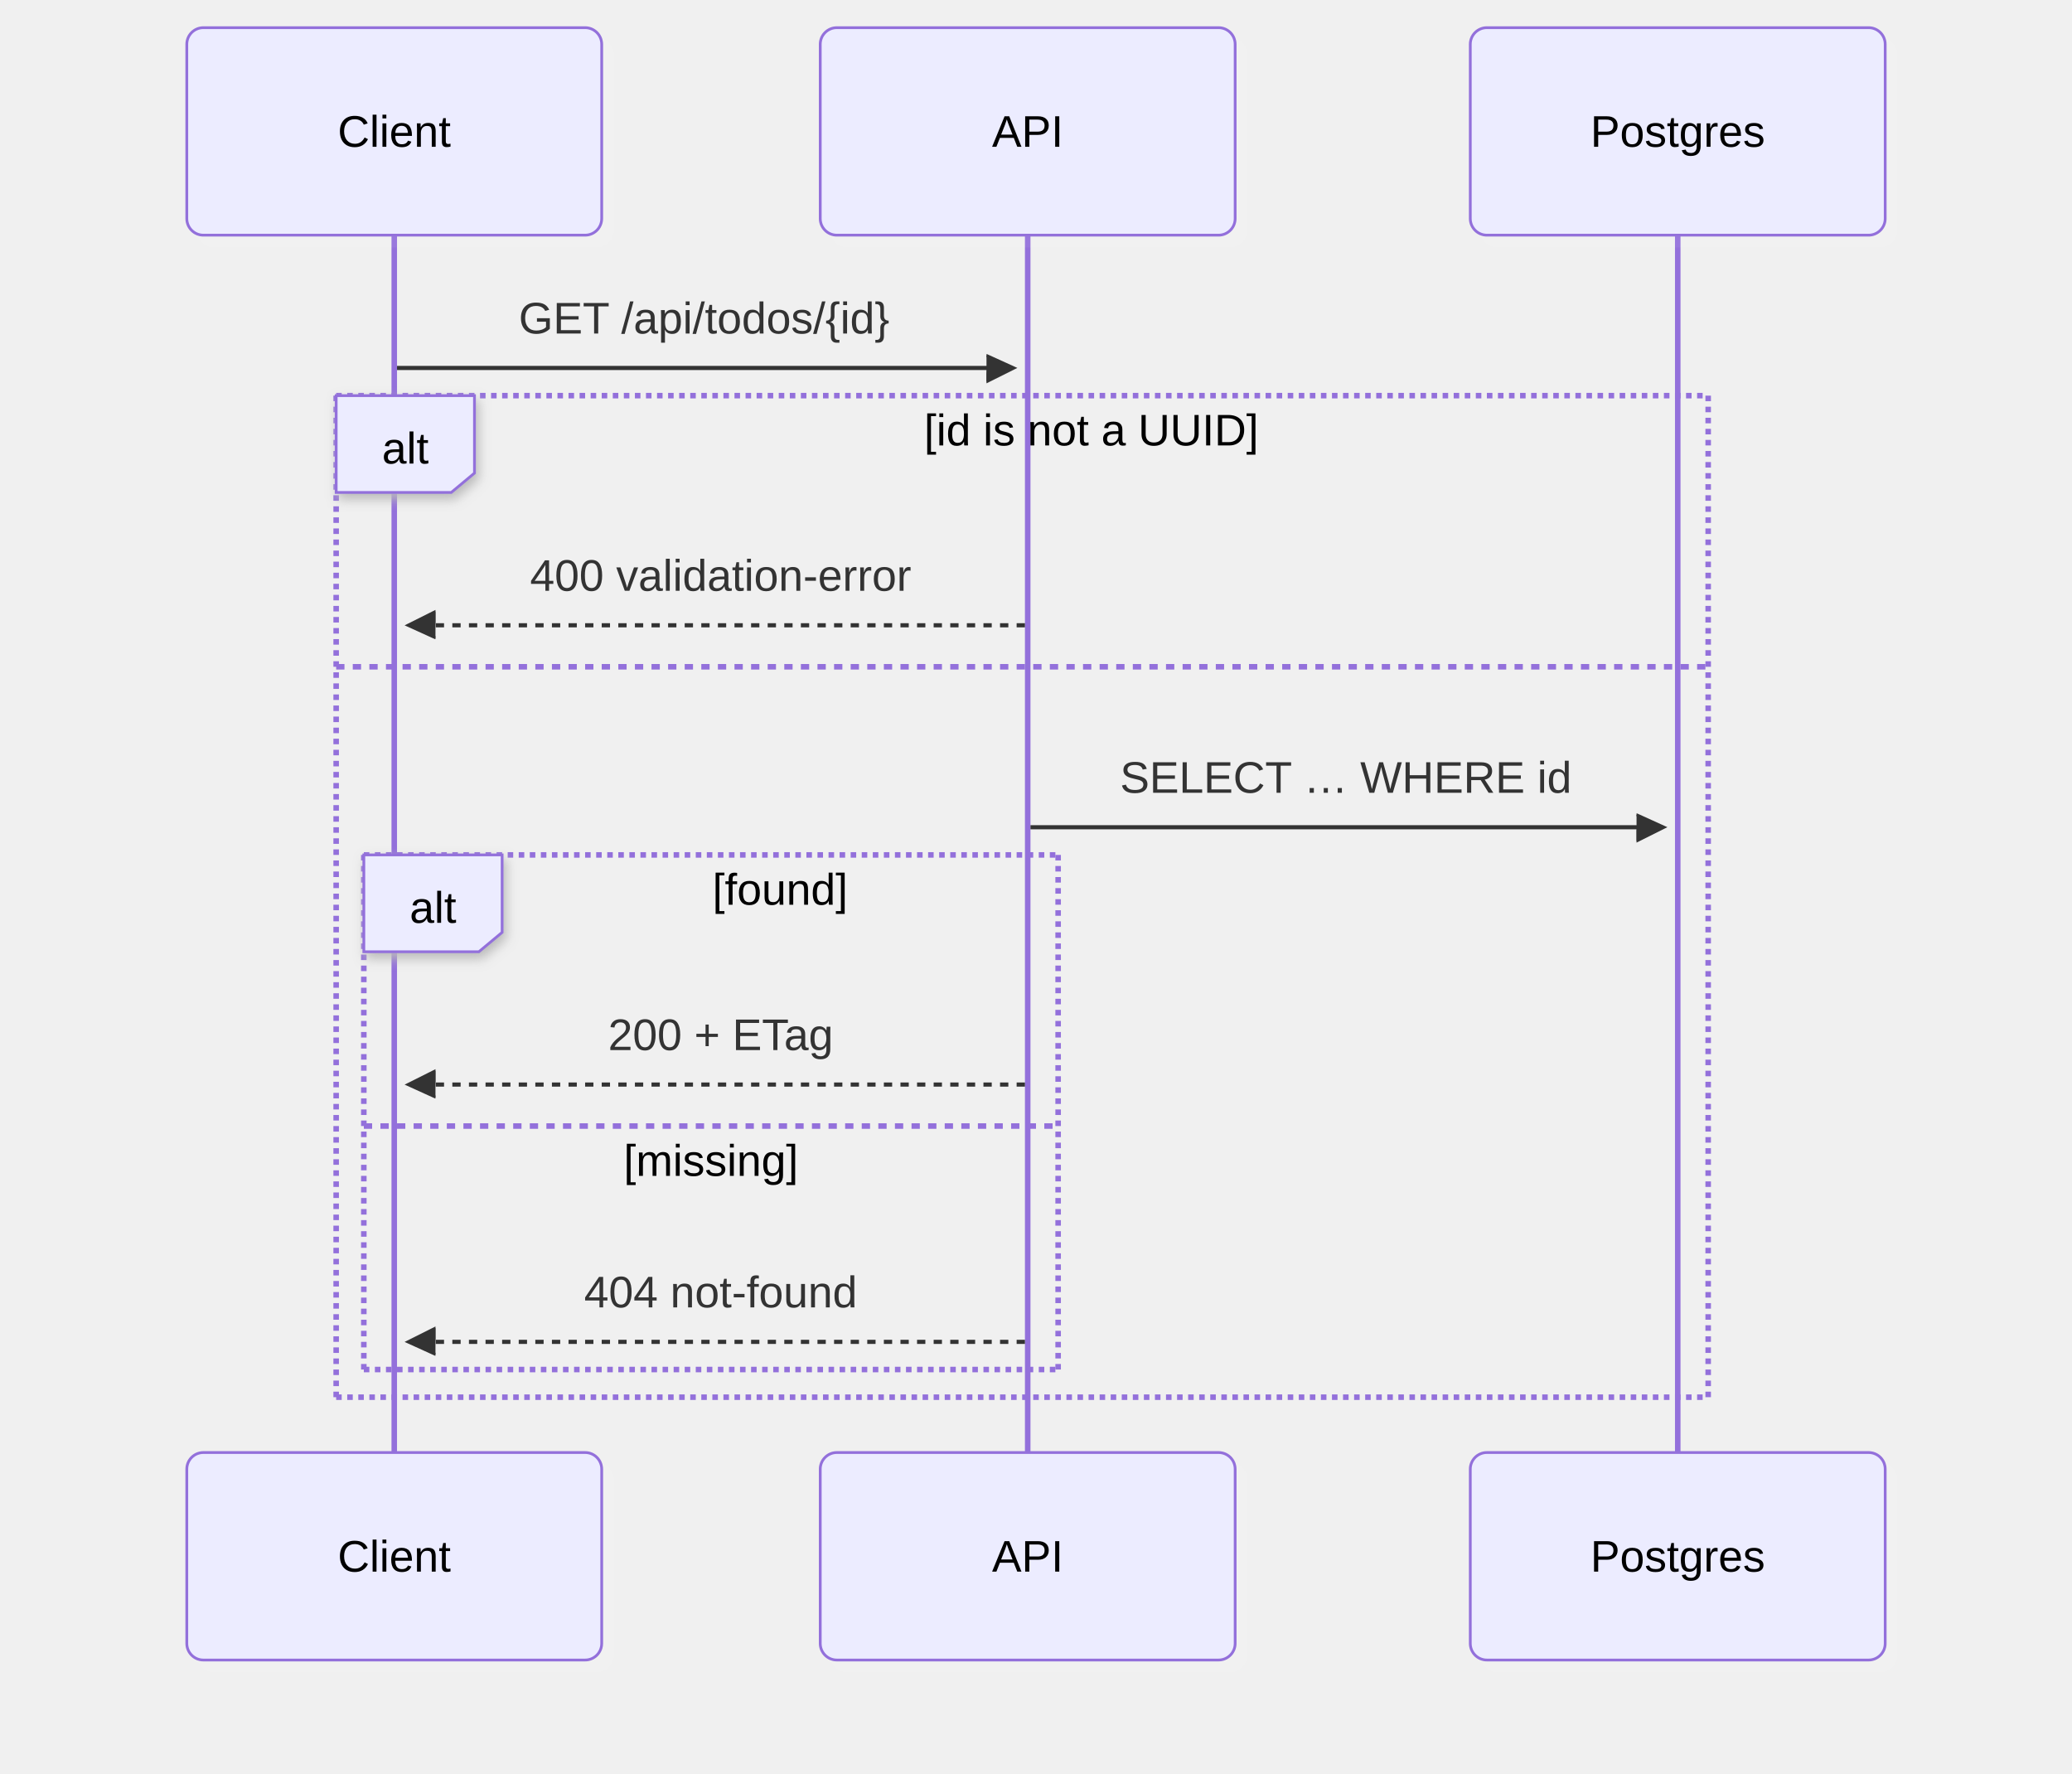
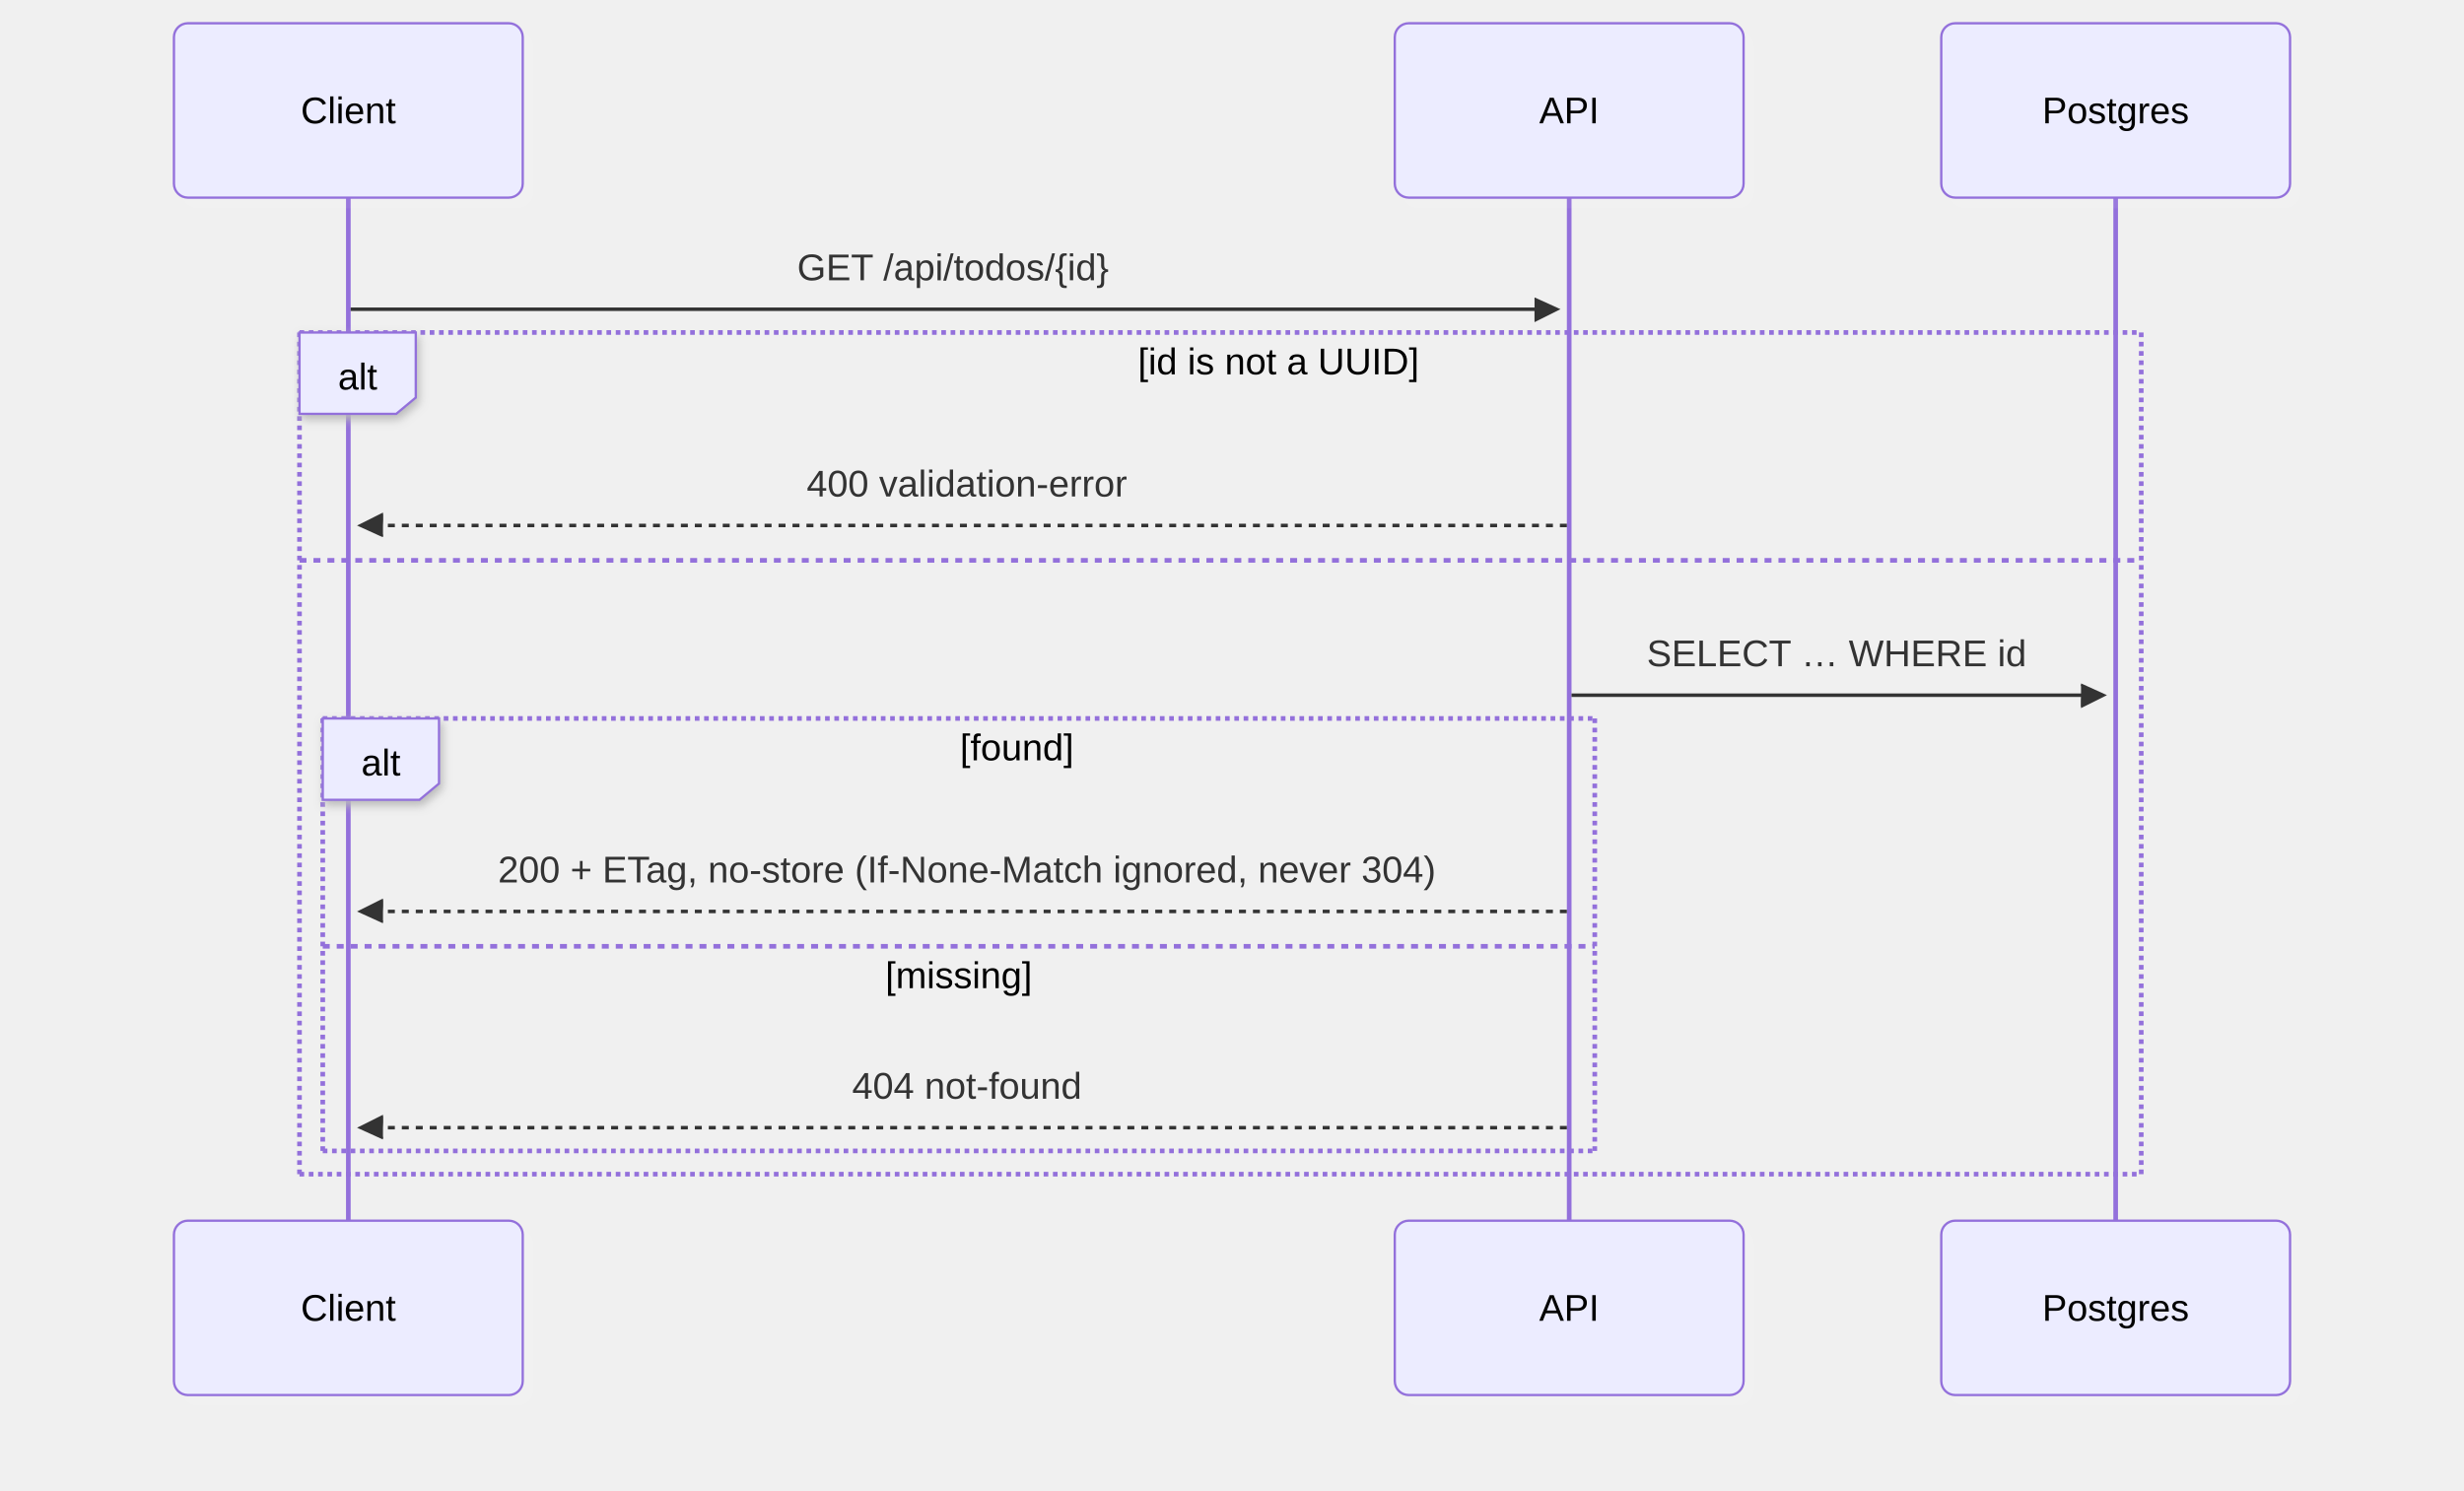
- <svg xmlns="http://www.w3.org/2000/svg" id="my-svg" width="714" height="611" viewBox="-50 -10 714 641" role="graphics-document document" aria-roledescription="sequence" style="background-color: white;">
+ <svg xmlns="http://www.w3.org/2000/svg" id="my-svg" width="1010" height="611" viewBox="-50 -10 1010 641" role="graphics-document document" aria-roledescription="sequence" style="background-color: white;">
  <g>
-     <rect x="464" y="515" fill="#eaeaea" stroke="#666" width="150" height="75" name="DB" rx="6" ry="6" class="actor actor-bottom" data-look="neo" filter="url(#my-svg-drop-shadow)" />
-     <text x="539" y="552.5" dominant-baseline="central" alignment-baseline="central" class="actor actor-box" style="text-anchor: middle; font-size: 16px; font-weight: 400;">
-       <tspan x="539" dy="0">Postgres</tspan>
+     <rect x="760" y="515" fill="#eaeaea" stroke="#666" width="150" height="75" name="DB" rx="6" ry="6" class="actor actor-bottom" data-look="neo" filter="url(#my-svg-drop-shadow)" />
+     <text x="835" y="552.5" dominant-baseline="central" alignment-baseline="central" class="actor actor-box" style="text-anchor: middle; font-size: 16px; font-weight: 400;">
+       <tspan x="835" dy="0">Postgres</tspan>
    </text>
  </g>
  <g>
-     <rect x="229" y="515" fill="#eaeaea" stroke="#666" width="150" height="75" name="A" rx="6" ry="6" class="actor actor-bottom" data-look="neo" filter="url(#my-svg-drop-shadow)" />
-     <text x="304" y="552.5" dominant-baseline="central" alignment-baseline="central" class="actor actor-box" style="text-anchor: middle; font-size: 16px; font-weight: 400;">
-       <tspan x="304" dy="0">API</tspan>
+     <rect x="525" y="515" fill="#eaeaea" stroke="#666" width="150" height="75" name="A" rx="6" ry="6" class="actor actor-bottom" data-look="neo" filter="url(#my-svg-drop-shadow)" />
+     <text x="600" y="552.5" dominant-baseline="central" alignment-baseline="central" class="actor actor-box" style="text-anchor: middle; font-size: 16px; font-weight: 400;">
+       <tspan x="600" dy="0">API</tspan>
    </text>
  </g>
  <g>
    <rect x="0" y="515" fill="#eaeaea" stroke="#666" width="150" height="75" name="C" rx="6" ry="6" class="actor actor-bottom" data-look="neo" filter="url(#my-svg-drop-shadow)" />
    <text x="75" y="552.5" dominant-baseline="central" alignment-baseline="central" class="actor actor-box" style="text-anchor: middle; font-size: 16px; font-weight: 400;">
      <tspan x="75" dy="0">Client</tspan>
    </text>
  </g>
  <g>
-     <line id="actor2" x1="539" y1="75" x2="539" y2="515" class="actor-line 200" stroke-width="0.5px" stroke="#999" name="DB" data-et="life-line" data-id="DB" />
+     <line id="actor2" x1="835" y1="75" x2="835" y2="515" class="actor-line 200" stroke-width="0.5px" stroke="#999" name="DB" data-et="life-line" data-id="DB" />
    <g id="root-2" data-look="neo" data-et="participant" data-type="participant" data-id="DB">
-       <rect x="464" y="0" fill="#eaeaea" stroke="#666" width="150" height="75" name="DB" rx="6" ry="6" class="actor actor-top" data-look="neo" filter="url(#my-svg-drop-shadow)" />
-       <text x="539" y="37.5" dominant-baseline="central" alignment-baseline="central" class="actor actor-box" style="text-anchor: middle; font-size: 16px; font-weight: 400;">
-         <tspan x="539" dy="0">Postgres</tspan>
+       <rect x="760" y="0" fill="#eaeaea" stroke="#666" width="150" height="75" name="DB" rx="6" ry="6" class="actor actor-top" data-look="neo" filter="url(#my-svg-drop-shadow)" />
+       <text x="835" y="37.5" dominant-baseline="central" alignment-baseline="central" class="actor actor-box" style="text-anchor: middle; font-size: 16px; font-weight: 400;">
+         <tspan x="835" dy="0">Postgres</tspan>
      </text>
    </g>
  </g>
  <g>
-     <line id="actor1" x1="304" y1="75" x2="304" y2="515" class="actor-line 200" stroke-width="0.5px" stroke="#999" name="A" data-et="life-line" data-id="A" />
+     <line id="actor1" x1="600" y1="75" x2="600" y2="515" class="actor-line 200" stroke-width="0.5px" stroke="#999" name="A" data-et="life-line" data-id="A" />
    <g id="root-1" data-look="neo" data-et="participant" data-type="participant" data-id="A">
-       <rect x="229" y="0" fill="#eaeaea" stroke="#666" width="150" height="75" name="A" rx="6" ry="6" class="actor actor-top" data-look="neo" filter="url(#my-svg-drop-shadow)" />
-       <text x="304" y="37.5" dominant-baseline="central" alignment-baseline="central" class="actor actor-box" style="text-anchor: middle; font-size: 16px; font-weight: 400;">
-         <tspan x="304" dy="0">API</tspan>
+       <rect x="525" y="0" fill="#eaeaea" stroke="#666" width="150" height="75" name="A" rx="6" ry="6" class="actor actor-top" data-look="neo" filter="url(#my-svg-drop-shadow)" />
+       <text x="600" y="37.5" dominant-baseline="central" alignment-baseline="central" class="actor actor-box" style="text-anchor: middle; font-size: 16px; font-weight: 400;">
+         <tspan x="600" dy="0">API</tspan>
      </text>
    </g>
  </g>
  <g>
    <line id="actor0" x1="75" y1="75" x2="75" y2="515" class="actor-line 200" stroke-width="0.5px" stroke="#999" name="C" data-et="life-line" data-id="C" />
    <g id="root-0" data-look="neo" data-et="participant" data-type="participant" data-id="C">
      <rect x="0" y="0" fill="#eaeaea" stroke="#666" width="150" height="75" name="C" rx="6" ry="6" class="actor actor-top" data-look="neo" filter="url(#my-svg-drop-shadow)" />
      <text x="75" y="37.5" dominant-baseline="central" alignment-baseline="central" class="actor actor-box" style="text-anchor: middle; font-size: 16px; font-weight: 400;">
        <tspan x="75" dy="0">Client</tspan>
      </text>
    </g>
  </g>
  <style>#my-svg{font-family:"trebuchet ms",verdana,arial,sans-serif;font-size:16px;fill:#333;}@keyframes edge-animation-frame{from{stroke-dashoffset:0;}}@keyframes dash{to{stroke-dashoffset:0;}}#my-svg .edge-animation-slow{stroke-dasharray:9,5!important;stroke-dashoffset:900;animation:dash 50s linear infinite;stroke-linecap:round;}#my-svg .edge-animation-fast{stroke-dasharray:9,5!important;stroke-dashoffset:900;animation:dash 20s linear infinite;stroke-linecap:round;}#my-svg .error-icon{fill:#552222;}#my-svg .error-text{fill:#552222;stroke:#552222;}#my-svg .edge-thickness-normal{stroke-width:1px;}#my-svg .edge-thickness-thick{stroke-width:3.5px;}#my-svg .edge-pattern-solid{stroke-dasharray:0;}#my-svg .edge-thickness-invisible{stroke-width:0;fill:none;}#my-svg .edge-pattern-dashed{stroke-dasharray:3;}#my-svg .edge-pattern-dotted{stroke-dasharray:2;}#my-svg .marker{fill:#333333;stroke:#333333;}#my-svg .marker.cross{stroke:#333333;}#my-svg svg{font-family:"trebuchet ms",verdana,arial,sans-serif;font-size:16px;}#my-svg p{margin:0;}#my-svg .actor{stroke:#9370DB;fill:#ECECFF;stroke-width:1;}#my-svg rect.actor.outer-path[data-look="neo"]{filter:drop-shadow(1px 2px 2px rgba(185, 185, 185, 1));}#my-svg rect.note[data-look="neo"]{stroke:#aaaa33;fill:#fff5ad;filter:drop-shadow(1px 2px 2px rgba(185, 185, 185, 1));}#my-svg text.actor&gt;tspan{fill:black;stroke:none;}#my-svg .actor-line{stroke:#9370DB;}#my-svg .innerArc{stroke-width:1.5;stroke-dasharray:none;}#my-svg .messageLine0{stroke-width:1.5;stroke-dasharray:none;stroke:#333;}#my-svg .messageLine1{stroke-width:1.5;stroke-dasharray:2,2;stroke:#333;}#my-svg [id$="-arrowhead"] path{fill:#333;stroke:#333;}#my-svg .sequenceNumber{fill:white;}#my-svg [id$="-sequencenumber"]{fill:#333;}#my-svg [id$="-crosshead"] path{fill:#333;stroke:#333;}#my-svg .messageText{fill:#333;stroke:none;}#my-svg .labelBox{stroke:#9370DB;fill:#ECECFF;filter:drop-shadow(1px 2px 2px rgba(185, 185, 185, 1));}#my-svg .labelText,#my-svg .labelText&gt;tspan{fill:black;stroke:none;}#my-svg .loopText,#my-svg .loopText&gt;tspan{fill:black;stroke:none;}#my-svg .sectionTitle,#my-svg .sectionTitle&gt;tspan{fill:black;stroke:none;}#my-svg .loopLine{stroke-width:2px;stroke-dasharray:2,2;stroke:#9370DB;fill:#9370DB;}#my-svg .note{stroke:#aaaa33;fill:#fff5ad;}#my-svg .noteText,#my-svg .noteText&gt;tspan{fill:black;stroke:none;}#my-svg .activation0{fill:#f4f4f4;stroke:#666;}#my-svg .activation1{fill:#f4f4f4;stroke:#666;}#my-svg .activation2{fill:#f4f4f4;stroke:#666;}#my-svg .actorPopupMenu{position:absolute;}#my-svg .actorPopupMenuPanel{position:absolute;fill:#ECECFF;box-shadow:0px 8px 16px 0px rgba(0,0,0,0.2);filter:drop-shadow(3px 5px 2px rgb(0 0 0 / 0.4));}#my-svg .actor-man circle,#my-svg line{fill:#ECECFF;stroke-width:2px;}#my-svg g rect.rect{filter:drop-shadow(1px 2px 2px rgba(185, 185, 185, 1));stroke:#9370DB;}#my-svg .node .neo-node{stroke:#9370DB;}#my-svg [data-look="neo"].node rect,#my-svg [data-look="neo"].cluster rect,#my-svg [data-look="neo"].node polygon{stroke:#9370DB;filter:drop-shadow(1px 2px 2px rgba(185, 185, 185, 1));}#my-svg [data-look="neo"].swimlane.cluster rect{filter:none;}#my-svg [data-look="neo"].node path{stroke:#9370DB;stroke-width:1px;}#my-svg [data-look="neo"].node .outer-path{filter:drop-shadow(1px 2px 2px rgba(185, 185, 185, 1));}#my-svg [data-look="neo"].node .neo-line path{stroke:#9370DB;filter:none;}#my-svg [data-look="neo"].node circle{stroke:#9370DB;filter:drop-shadow(1px 2px 2px rgba(185, 185, 185, 1));}#my-svg [data-look="neo"].node circle .state-start{fill:#000000;}#my-svg [data-look="neo"].icon-shape .icon{fill:#9370DB;filter:drop-shadow(1px 2px 2px rgba(185, 185, 185, 1));}#my-svg [data-look="neo"].icon-shape .icon-neo path{stroke:#9370DB;filter:drop-shadow(1px 2px 2px rgba(185, 185, 185, 1));}#my-svg :root{--mermaid-font-family:"trebuchet ms",verdana,arial,sans-serif;}</style>
  <g />
  <defs>
    <symbol id="my-svg-computer" width="24" height="24">
      <path transform="scale(.5)" d="M2 2v13h20v-13h-20zm18 11h-16v-9h16v9zm-10.228 6l.466-1h3.524l.467 1h-4.457zm14.228 3h-24l2-6h2.104l-1.33 4h18.45l-1.297-4h2.073l2 6zm-5-10h-14v-7h14v7z" />
    </symbol>
  </defs>
  <defs>
    <symbol id="my-svg-database" fill-rule="evenodd" clip-rule="evenodd">
      <path transform="scale(.5)" d="M12.258.001l.256.004.255.005.253.008.251.01.249.012.247.015.246.016.242.019.241.02.239.023.236.024.233.027.231.028.229.031.225.032.223.034.22.036.217.038.214.04.211.041.208.043.205.045.201.046.198.048.194.05.191.051.187.053.183.054.18.056.175.057.172.059.168.06.163.061.16.063.155.064.15.066.074.033.073.033.071.034.07.034.069.035.068.035.067.035.066.035.064.036.064.036.062.036.06.036.06.037.058.037.058.037.055.038.055.038.053.038.052.038.051.039.05.039.048.039.047.039.045.04.044.04.043.04.041.04.04.041.039.041.037.041.036.041.034.041.033.042.032.042.03.042.029.042.027.042.026.043.024.043.023.043.021.043.02.043.018.044.017.043.015.044.013.044.012.044.011.045.009.044.007.045.006.045.004.045.002.045.001.045v17l-.001.045-.002.045-.004.045-.006.045-.007.045-.009.044-.011.045-.012.044-.013.044-.015.044-.017.043-.018.044-.02.043-.021.043-.023.043-.024.043-.026.043-.027.042-.029.042-.03.042-.032.042-.033.042-.034.041-.036.041-.037.041-.039.041-.04.041-.041.04-.043.04-.044.04-.045.04-.047.039-.048.039-.05.039-.051.039-.052.038-.053.038-.055.038-.055.038-.058.037-.058.037-.06.037-.06.036-.062.036-.064.036-.064.036-.066.035-.067.035-.068.035-.069.035-.07.034-.071.034-.073.033-.074.033-.15.066-.155.064-.16.063-.163.061-.168.06-.172.059-.175.057-.18.056-.183.054-.187.053-.191.051-.194.05-.198.048-.201.046-.205.045-.208.043-.211.041-.214.04-.217.038-.22.036-.223.034-.225.032-.229.031-.231.028-.233.027-.236.024-.239.023-.241.02-.242.019-.246.016-.247.015-.249.012-.251.01-.253.008-.255.005-.256.004-.258.001-.258-.001-.256-.004-.255-.005-.253-.008-.251-.01-.249-.012-.247-.015-.245-.016-.243-.019-.241-.02-.238-.023-.236-.024-.234-.027-.231-.028-.228-.031-.226-.032-.223-.034-.22-.036-.217-.038-.214-.04-.211-.041-.208-.043-.204-.045-.201-.046-.198-.048-.195-.05-.19-.051-.187-.053-.184-.054-.179-.056-.176-.057-.172-.059-.167-.06-.164-.061-.159-.063-.155-.064-.151-.066-.074-.033-.072-.033-.072-.034-.07-.034-.069-.035-.068-.035-.067-.035-.066-.035-.064-.036-.063-.036-.062-.036-.061-.036-.06-.037-.058-.037-.057-.037-.056-.038-.055-.038-.053-.038-.052-.038-.051-.039-.049-.039-.049-.039-.046-.039-.046-.04-.044-.04-.043-.04-.041-.04-.04-.041-.039-.041-.037-.041-.036-.041-.034-.041-.033-.042-.032-.042-.03-.042-.029-.042-.027-.042-.026-.043-.024-.043-.023-.043-.021-.043-.02-.043-.018-.044-.017-.043-.015-.044-.013-.044-.012-.044-.011-.045-.009-.044-.007-.045-.006-.045-.004-.045-.002-.045-.001-.045v-17l.001-.045.002-.045.004-.045.006-.045.007-.045.009-.044.011-.045.012-.044.013-.044.015-.044.017-.043.018-.044.02-.043.021-.043.023-.043.024-.043.026-.043.027-.042.029-.042.03-.042.032-.042.033-.042.034-.041.036-.041.037-.041.039-.041.04-.041.041-.04.043-.04.044-.04.046-.04.046-.039.049-.039.049-.039.051-.039.052-.038.053-.038.055-.038.056-.038.057-.037.058-.037.06-.037.061-.036.062-.036.063-.036.064-.036.066-.035.067-.035.068-.035.069-.035.07-.034.072-.034.072-.033.074-.033.151-.066.155-.064.159-.063.164-.061.167-.06.172-.059.176-.057.179-.056.184-.054.187-.053.19-.051.195-.05.198-.048.201-.046.204-.045.208-.043.211-.041.214-.04.217-.038.22-.036.223-.034.226-.032.228-.031.231-.028.234-.027.236-.024.238-.023.241-.02.243-.019.245-.016.247-.015.249-.012.251-.01.253-.008.255-.005.256-.004.258-.001.258.001zm-9.258 20.499v.01l.001.021.003.021.004.022.005.021.006.022.007.022.009.023.01.022.011.023.012.023.013.023.015.023.016.024.017.023.018.024.019.024.021.024.022.025.023.024.024.025.052.049.056.05.061.051.066.051.07.051.075.051.079.052.084.052.088.052.092.052.097.052.102.051.105.052.11.052.114.051.119.051.123.051.127.05.131.05.135.05.139.048.144.049.147.047.152.047.155.047.16.045.163.045.167.043.171.043.176.041.178.041.183.039.187.039.19.037.194.035.197.035.202.033.204.031.209.03.212.029.216.027.219.025.222.024.226.021.23.02.233.018.236.016.24.015.243.012.246.01.249.008.253.005.256.004.259.001.26-.001.257-.004.254-.005.25-.008.247-.011.244-.012.241-.014.237-.016.233-.018.231-.021.226-.021.224-.024.22-.026.216-.027.212-.028.21-.031.205-.031.202-.034.198-.034.194-.036.191-.037.187-.039.183-.04.179-.04.175-.042.172-.043.168-.044.163-.045.16-.046.155-.046.152-.047.148-.048.143-.049.139-.049.136-.05.131-.05.126-.05.123-.051.118-.052.114-.051.11-.052.106-.052.101-.052.096-.052.092-.052.088-.053.083-.051.079-.052.074-.052.07-.051.065-.051.06-.051.056-.05.051-.05.023-.024.023-.025.021-.024.02-.024.019-.024.018-.024.017-.024.015-.023.014-.024.013-.023.012-.023.01-.023.01-.022.008-.022.006-.022.006-.022.004-.022.004-.021.001-.021.001-.021v-4.127l-.077.055-.08.053-.083.054-.085.053-.087.052-.09.052-.093.051-.095.05-.097.05-.1.049-.102.049-.105.048-.106.047-.109.047-.111.046-.114.045-.115.045-.118.044-.12.043-.122.042-.124.042-.126.041-.128.04-.13.04-.132.038-.134.038-.135.037-.138.037-.139.035-.142.035-.143.034-.144.033-.147.032-.148.031-.15.03-.151.03-.153.029-.154.027-.156.027-.158.026-.159.025-.161.024-.162.023-.163.022-.165.021-.166.02-.167.019-.169.018-.169.017-.171.016-.173.015-.173.014-.175.013-.175.012-.177.011-.178.01-.179.008-.179.008-.181.006-.182.005-.182.004-.184.003-.184.002h-.37l-.184-.002-.184-.003-.182-.004-.182-.005-.181-.006-.179-.008-.179-.008-.178-.01-.176-.011-.176-.012-.175-.013-.173-.014-.172-.015-.171-.016-.17-.017-.169-.018-.167-.019-.166-.02-.165-.021-.163-.022-.162-.023-.161-.024-.159-.025-.157-.026-.156-.027-.155-.027-.153-.029-.151-.03-.15-.03-.148-.031-.146-.032-.145-.033-.143-.034-.141-.035-.14-.035-.137-.037-.136-.037-.134-.038-.132-.038-.13-.04-.128-.04-.126-.041-.124-.042-.122-.042-.12-.044-.117-.043-.116-.045-.113-.045-.112-.046-.109-.047-.106-.047-.105-.048-.102-.049-.1-.049-.097-.05-.095-.05-.093-.052-.09-.051-.087-.052-.085-.053-.083-.054-.08-.054-.077-.054v4.127zm0-5.654v.011l.001.021.003.021.004.021.005.022.006.022.007.022.009.022.01.022.011.023.012.023.013.023.015.024.016.023.017.024.018.024.019.024.021.024.022.024.023.025.024.024.052.05.056.05.061.05.066.051.07.051.075.052.079.051.084.052.088.052.092.052.097.052.102.052.105.052.11.051.114.051.119.052.123.05.127.051.131.05.135.049.139.049.144.048.147.048.152.047.155.046.16.045.163.045.167.044.171.042.176.042.178.04.183.04.187.038.19.037.194.036.197.034.202.033.204.032.209.03.212.028.216.027.219.025.222.024.226.022.23.02.233.018.236.016.24.014.243.012.246.01.249.008.253.006.256.003.259.001.26-.001.257-.003.254-.006.25-.008.247-.01.244-.012.241-.015.237-.016.233-.018.231-.02.226-.022.224-.024.22-.025.216-.027.212-.029.21-.03.205-.032.202-.033.198-.035.194-.036.191-.037.187-.039.183-.039.179-.041.175-.042.172-.043.168-.044.163-.045.16-.045.155-.047.152-.047.148-.048.143-.048.139-.05.136-.049.131-.05.126-.051.123-.051.118-.051.114-.052.11-.052.106-.052.101-.052.096-.052.092-.052.088-.052.083-.052.079-.052.074-.051.07-.052.065-.051.06-.05.056-.051.051-.049.023-.025.023-.024.021-.025.02-.024.019-.024.018-.024.017-.024.015-.023.014-.023.013-.024.012-.022.01-.023.01-.023.008-.022.006-.022.006-.022.004-.021.004-.022.001-.021.001-.021v-4.139l-.077.054-.08.054-.083.054-.085.052-.087.053-.09.051-.093.051-.095.051-.097.05-.1.049-.102.049-.105.048-.106.047-.109.047-.111.046-.114.045-.115.044-.118.044-.12.044-.122.042-.124.042-.126.041-.128.04-.13.039-.132.039-.134.038-.135.037-.138.036-.139.036-.142.035-.143.033-.144.033-.147.033-.148.031-.15.03-.151.03-.153.028-.154.028-.156.027-.158.026-.159.025-.161.024-.162.023-.163.022-.165.021-.166.02-.167.019-.169.018-.169.017-.171.016-.173.015-.173.014-.175.013-.175.012-.177.011-.178.009-.179.009-.179.007-.181.007-.182.005-.182.004-.184.003-.184.002h-.37l-.184-.002-.184-.003-.182-.004-.182-.005-.181-.007-.179-.007-.179-.009-.178-.009-.176-.011-.176-.012-.175-.013-.173-.014-.172-.015-.171-.016-.17-.017-.169-.018-.167-.019-.166-.02-.165-.021-.163-.022-.162-.023-.161-.024-.159-.025-.157-.026-.156-.027-.155-.028-.153-.028-.151-.03-.15-.03-.148-.031-.146-.033-.145-.033-.143-.033-.141-.035-.14-.036-.137-.036-.136-.037-.134-.038-.132-.039-.13-.039-.128-.04-.126-.041-.124-.042-.122-.043-.12-.043-.117-.044-.116-.044-.113-.046-.112-.046-.109-.046-.106-.047-.105-.048-.102-.049-.1-.049-.097-.05-.095-.051-.093-.051-.09-.051-.087-.053-.085-.052-.083-.054-.08-.054-.077-.054v4.139zm0-5.666v.011l.001.02.003.022.004.021.005.022.006.021.007.022.009.023.01.022.011.023.012.023.013.023.015.023.016.024.017.024.018.023.019.024.021.025.022.024.023.024.024.025.052.05.056.05.061.05.066.051.07.051.075.052.079.051.084.052.088.052.092.052.097.052.102.052.105.051.11.052.114.051.119.051.123.051.127.05.131.05.135.05.139.049.144.048.147.048.152.047.155.046.16.045.163.045.167.043.171.043.176.042.178.04.183.04.187.038.19.037.194.036.197.034.202.033.204.032.209.03.212.028.216.027.219.025.222.024.226.021.23.02.233.018.236.017.24.014.243.012.246.01.249.008.253.006.256.003.259.001.26-.001.257-.003.254-.006.25-.008.247-.01.244-.013.241-.014.237-.016.233-.018.231-.02.226-.022.224-.024.22-.025.216-.027.212-.029.21-.03.205-.032.202-.033.198-.035.194-.036.191-.037.187-.039.183-.039.179-.041.175-.042.172-.043.168-.044.163-.045.16-.045.155-.047.152-.047.148-.048.143-.049.139-.049.136-.049.131-.051.126-.05.123-.051.118-.052.114-.051.11-.052.106-.052.101-.052.096-.052.092-.052.088-.052.083-.052.079-.052.074-.052.07-.051.065-.051.06-.051.056-.05.051-.049.023-.025.023-.025.021-.024.02-.024.019-.024.018-.024.017-.024.015-.023.014-.024.013-.023.012-.023.01-.022.01-.023.008-.022.006-.022.006-.022.004-.022.004-.021.001-.021.001-.021v-4.153l-.077.054-.08.054-.083.053-.085.053-.087.053-.09.051-.093.051-.095.051-.097.05-.1.049-.102.048-.105.048-.106.048-.109.046-.111.046-.114.046-.115.044-.118.044-.12.043-.122.043-.124.042-.126.041-.128.04-.13.039-.132.039-.134.038-.135.037-.138.036-.139.036-.142.034-.143.034-.144.033-.147.032-.148.032-.15.03-.151.03-.153.028-.154.028-.156.027-.158.026-.159.024-.161.024-.162.023-.163.023-.165.021-.166.02-.167.019-.169.018-.169.017-.171.016-.173.015-.173.014-.175.013-.175.012-.177.01-.178.01-.179.009-.179.007-.181.006-.182.006-.182.004-.184.003-.184.001-.185.001-.185-.001-.184-.001-.184-.003-.182-.004-.182-.006-.181-.006-.179-.007-.179-.009-.178-.01-.176-.01-.176-.012-.175-.013-.173-.014-.172-.015-.171-.016-.17-.017-.169-.018-.167-.019-.166-.02-.165-.021-.163-.023-.162-.023-.161-.024-.159-.024-.157-.026-.156-.027-.155-.028-.153-.028-.151-.03-.15-.03-.148-.032-.146-.032-.145-.033-.143-.034-.141-.034-.14-.036-.137-.036-.136-.037-.134-.038-.132-.039-.13-.039-.128-.041-.126-.041-.124-.041-.122-.043-.12-.043-.117-.044-.116-.044-.113-.046-.112-.046-.109-.046-.106-.048-.105-.048-.102-.048-.1-.05-.097-.049-.095-.051-.093-.051-.09-.052-.087-.052-.085-.053-.083-.053-.08-.054-.077-.054v4.153zm8.74-8.179l-.257.004-.254.005-.25.008-.247.011-.244.012-.241.014-.237.016-.233.018-.231.021-.226.022-.224.023-.22.026-.216.027-.212.028-.21.031-.205.032-.202.033-.198.034-.194.036-.191.038-.187.038-.183.04-.179.041-.175.042-.172.043-.168.043-.163.045-.16.046-.155.046-.152.048-.148.048-.143.048-.139.049-.136.05-.131.05-.126.051-.123.051-.118.051-.114.052-.11.052-.106.052-.101.052-.096.052-.092.052-.088.052-.083.052-.079.052-.074.051-.07.052-.065.051-.06.05-.056.05-.051.05-.023.025-.023.024-.021.024-.02.025-.019.024-.018.024-.017.023-.015.024-.014.023-.013.023-.012.023-.01.023-.01.022-.008.022-.006.023-.006.021-.004.022-.004.021-.001.021-.001.021.001.021.001.021.004.021.004.022.006.021.006.023.008.022.01.022.01.023.012.023.013.023.014.023.015.024.017.023.018.024.019.024.02.025.021.024.023.024.023.025.051.05.056.05.06.05.065.051.07.052.074.051.079.052.083.052.088.052.092.052.096.052.101.052.106.052.11.052.114.052.118.051.123.051.126.051.131.05.136.05.139.049.143.048.148.048.152.048.155.046.16.046.163.045.168.043.172.043.175.042.179.041.183.04.187.038.191.038.194.036.198.034.202.033.205.032.21.031.212.028.216.027.22.026.224.023.226.022.231.021.233.018.237.016.241.014.244.012.247.011.25.008.254.005.257.004.26.001.26-.001.257-.004.254-.005.25-.008.247-.011.244-.012.241-.014.237-.016.233-.018.231-.021.226-.022.224-.023.22-.026.216-.027.212-.028.21-.031.205-.032.202-.033.198-.034.194-.036.191-.038.187-.038.183-.04.179-.041.175-.042.172-.043.168-.043.163-.045.16-.046.155-.046.152-.048.148-.048.143-.048.139-.049.136-.05.131-.05.126-.051.123-.051.118-.051.114-.052.11-.052.106-.052.101-.052.096-.052.092-.052.088-.052.083-.052.079-.052.074-.051.07-.052.065-.051.06-.05.056-.05.051-.05.023-.025.023-.024.021-.024.02-.025.019-.024.018-.024.017-.023.015-.024.014-.023.013-.023.012-.023.01-.023.01-.022.008-.022.006-.023.006-.021.004-.022.004-.021.001-.021.001-.021-.001-.021-.001-.021-.004-.021-.004-.022-.006-.021-.006-.023-.008-.022-.01-.022-.01-.023-.012-.023-.013-.023-.014-.023-.015-.024-.017-.023-.018-.024-.019-.024-.02-.025-.021-.024-.023-.024-.023-.025-.051-.05-.056-.05-.06-.05-.065-.051-.07-.052-.074-.051-.079-.052-.083-.052-.088-.052-.092-.052-.096-.052-.101-.052-.106-.052-.11-.052-.114-.052-.118-.051-.123-.051-.126-.051-.131-.05-.136-.05-.139-.049-.143-.048-.148-.048-.152-.048-.155-.046-.16-.046-.163-.045-.168-.043-.172-.043-.175-.042-.179-.041-.183-.04-.187-.038-.191-.038-.194-.036-.198-.034-.202-.033-.205-.032-.21-.031-.212-.028-.216-.027-.22-.026-.224-.023-.226-.022-.231-.021-.233-.018-.237-.016-.241-.014-.244-.012-.247-.011-.25-.008-.254-.005-.257-.004-.26-.001-.26.001z" />
    </symbol>
  </defs>
  <defs>
    <symbol id="my-svg-clock" width="24" height="24">
      <path transform="scale(.5)" d="M12 2c5.514 0 10 4.486 10 10s-4.486 10-10 10-10-4.486-10-10 4.486-10 10-10zm0-2c-6.627 0-12 5.373-12 12s5.373 12 12 12 12-5.373 12-12-5.373-12-12-12zm5.848 12.459c.202.038.202.333.001.372-1.907.361-6.045 1.111-6.547 1.111-.719 0-1.301-.582-1.301-1.301 0-.512.77-5.447 1.125-7.445.034-.192.312-.181.343.014l.985 6.238 5.394 1.011z" />
    </symbol>
  </defs>
  <defs>
    <marker id="my-svg-arrowhead" refX="7.9" refY="5" markerUnits="userSpaceOnUse" markerWidth="12" markerHeight="12" orient="auto-start-reverse">
      <path d="M -1 0 L 10 5 L 0 10 z" />
    </marker>
  </defs>
  <defs>
    <marker id="my-svg-crosshead" markerWidth="15" markerHeight="8" orient="auto" refX="4" refY="4.5">
      <path fill="none" stroke="#000000" stroke-width="1pt" d="M 1,2 L 6,7 M 6,2 L 1,7" style="stroke-dasharray: 0, 0;" />
    </marker>
  </defs>
  <defs>
    <marker id="my-svg-filled-head" refX="15.5" refY="7" markerWidth="20" markerHeight="28" orient="auto">
      <path d="M 18,7 L9,13 L14,7 L9,1 Z" />
    </marker>
  </defs>
  <defs>
    <marker id="my-svg-sequencenumber" refX="15" refY="15" markerWidth="60" markerHeight="40" orient="auto">
      <circle cx="15" cy="15" r="6" />
    </marker>
  </defs>
  <defs>
    <marker id="my-svg-solidTopArrowHead" refX="7.9" refY="7.25" markerUnits="userSpaceOnUse" markerWidth="12" markerHeight="12" orient="auto-start-reverse">
      <path d="M 0 0 L 10 8 L 0 8 z" />
    </marker>
  </defs>
  <defs>
    <marker id="my-svg-solidBottomArrowHead" refX="7.9" refY="0.75" markerUnits="userSpaceOnUse" markerWidth="12" markerHeight="12" orient="auto-start-reverse">
      <path d="M 0 0 L 10 0 L 0 8 z" />
    </marker>
  </defs>
  <defs>
    <marker id="my-svg-stickTopArrowHead" refX="7.5" refY="7" markerUnits="userSpaceOnUse" markerWidth="12" markerHeight="12" orient="auto-start-reverse">
      <path d="M 0 0 L 7 7" stroke="black" stroke-width="1.5" fill="none" />
    </marker>
  </defs>
  <defs>
    <marker id="my-svg-stickBottomArrowHead" refX="7.5" refY="0" markerUnits="userSpaceOnUse" markerWidth="12" markerHeight="12" orient="auto-start-reverse">
      <path d="M 0 7 L 7 0" stroke="black" stroke-width="1.5" fill="none" />
    </marker>
  </defs>
  <defs>
    <filter id="my-svg-drop-shadow" height="130%" width="130%">
      <feDropShadow dx="4" dy="4" stdDeviation="0" flood-opacity="0.06" flood-color="#FFFFFF" />
    </filter>
  </defs>
  <g data-et="control-structure" data-id="i9">
-     <line x1="64" y1="299" x2="315" y2="299" class="loopLine" />
-     <line x1="315" y1="299" x2="315" y2="485" class="loopLine" />
-     <line x1="64" y1="485" x2="315" y2="485" class="loopLine" />
+     <line x1="64" y1="299" x2="611" y2="299" class="loopLine" />
+     <line x1="611" y1="299" x2="611" y2="485" class="loopLine" />
+     <line x1="64" y1="485" x2="611" y2="485" class="loopLine" />
    <line x1="64" y1="299" x2="64" y2="485" class="loopLine" />
-     <line x1="64" y1="397" x2="315" y2="397" class="loopLine" style="stroke-dasharray: 3, 3;" />
+     <line x1="64" y1="397" x2="611" y2="397" class="loopLine" style="stroke-dasharray: 3, 3;" />
    <polygon points="64,299 114,299 114,327 105.6,334 64,334" class="labelBox" />
    <text x="89" y="319" text-anchor="middle" dominant-baseline="middle" alignment-baseline="middle" class="labelText" style="font-size: 16px; font-weight: 400;">alt</text>
-     <text x="214.5" y="317" text-anchor="middle" class="loopText" style="font-size: 16px; font-weight: 400;">
-       <tspan x="214.5">[found]</tspan>
+     <text x="362.5" y="317" text-anchor="middle" class="loopText" style="font-size: 16px; font-weight: 400;">
+       <tspan x="362.5">[found]</tspan>
    </text>
-     <text x="189.5" y="415" text-anchor="middle" class="sectionTitle" style="font-size: 16px; font-weight: 400;">[missing]</text>
+     <text x="337.5" y="415" text-anchor="middle" class="sectionTitle" style="font-size: 16px; font-weight: 400;">[missing]</text>
  </g>
  <g data-et="control-structure" data-id="i10">
-     <line x1="54" y1="133" x2="550" y2="133" class="loopLine" />
-     <line x1="550" y1="133" x2="550" y2="495" class="loopLine" />
-     <line x1="54" y1="495" x2="550" y2="495" class="loopLine" />
+     <line x1="54" y1="133" x2="846" y2="133" class="loopLine" />
+     <line x1="846" y1="133" x2="846" y2="495" class="loopLine" />
+     <line x1="54" y1="495" x2="846" y2="495" class="loopLine" />
    <line x1="54" y1="133" x2="54" y2="495" class="loopLine" />
-     <line x1="54" y1="231" x2="550" y2="231" class="loopLine" style="stroke-dasharray: 3, 3;" />
+     <line x1="54" y1="231" x2="846" y2="231" class="loopLine" style="stroke-dasharray: 3, 3;" />
    <polygon points="54,133 104,133 104,161 95.6,168 54,168" class="labelBox" />
    <text x="79" y="153" text-anchor="middle" dominant-baseline="middle" alignment-baseline="middle" class="labelText" style="font-size: 16px; font-weight: 400;">alt</text>
-     <text x="327" y="151" text-anchor="middle" class="loopText" style="font-size: 16px; font-weight: 400;">
-       <tspan x="327">[id is not a UUID]</tspan>
+     <text x="475" y="151" text-anchor="middle" class="loopText" style="font-size: 16px; font-weight: 400;">
+       <tspan x="475">[id is not a UUID]</tspan>
    </text>
  </g>
-   <text x="187" y="90" text-anchor="middle" dominant-baseline="middle" alignment-baseline="middle" class="messageText" dy="1em" style="font-size: 16px; font-weight: 400;">GET /api/todos/{id}</text>
-   <line x1="76" y1="123" x2="297" y2="123" class="messageLine0" data-et="message" data-id="i0" data-from="C" data-to="A" stroke-width="2" stroke="none" marker-end="url(#my-svg-arrowhead)" style="fill: none;" />
-   <text x="193" y="183" text-anchor="middle" dominant-baseline="middle" alignment-baseline="middle" class="messageText" dy="1em" style="font-size: 16px; font-weight: 400;">400 validation-error</text>
-   <line x1="303" y1="216" x2="82" y2="216" class="messageLine1" data-et="message" data-id="i2" data-from="A" data-to="C" stroke-width="2" stroke="none" marker-end="url(#my-svg-arrowhead)" style="stroke-dasharray: 3, 3; fill: none;" />
-   <text x="419" y="256" text-anchor="middle" dominant-baseline="middle" alignment-baseline="middle" class="messageText" dy="1em" style="font-size: 16px; font-weight: 400;">SELECT … WHERE id</text>
-   <line x1="305" y1="289" x2="532" y2="289" class="messageLine0" data-et="message" data-id="i4" data-from="A" data-to="DB" stroke-width="2" stroke="none" marker-end="url(#my-svg-arrowhead)" style="fill: none;" />
-   <text x="193" y="349" text-anchor="middle" dominant-baseline="middle" alignment-baseline="middle" class="messageText" dy="1em" style="font-size: 16px; font-weight: 400;">200 + ETag</text>
-   <line x1="303" y1="382" x2="82" y2="382" class="messageLine1" data-et="message" data-id="i6" data-from="A" data-to="C" stroke-width="2" stroke="none" marker-end="url(#my-svg-arrowhead)" style="stroke-dasharray: 3, 3; fill: none;" />
-   <text x="193" y="442" text-anchor="middle" dominant-baseline="middle" alignment-baseline="middle" class="messageText" dy="1em" style="font-size: 16px; font-weight: 400;">404 not-found</text>
-   <line x1="303" y1="475" x2="82" y2="475" class="messageLine1" data-et="message" data-id="i8" data-from="A" data-to="C" stroke-width="2" stroke="none" marker-end="url(#my-svg-arrowhead)" style="stroke-dasharray: 3, 3; fill: none;" />
+   <text x="335" y="90" text-anchor="middle" dominant-baseline="middle" alignment-baseline="middle" class="messageText" dy="1em" style="font-size: 16px; font-weight: 400;">GET /api/todos/{id}</text>
+   <line x1="76" y1="123" x2="593" y2="123" class="messageLine0" data-et="message" data-id="i0" data-from="C" data-to="A" stroke-width="2" stroke="none" marker-end="url(#my-svg-arrowhead)" style="fill: none;" />
+   <text x="341" y="183" text-anchor="middle" dominant-baseline="middle" alignment-baseline="middle" class="messageText" dy="1em" style="font-size: 16px; font-weight: 400;">400 validation-error</text>
+   <line x1="599" y1="216" x2="82" y2="216" class="messageLine1" data-et="message" data-id="i2" data-from="A" data-to="C" stroke-width="2" stroke="none" marker-end="url(#my-svg-arrowhead)" style="stroke-dasharray: 3, 3; fill: none;" />
+   <text x="715" y="256" text-anchor="middle" dominant-baseline="middle" alignment-baseline="middle" class="messageText" dy="1em" style="font-size: 16px; font-weight: 400;">SELECT … WHERE id</text>
+   <line x1="601" y1="289" x2="828" y2="289" class="messageLine0" data-et="message" data-id="i4" data-from="A" data-to="DB" stroke-width="2" stroke="none" marker-end="url(#my-svg-arrowhead)" style="fill: none;" />
+   <text x="341" y="349" text-anchor="middle" dominant-baseline="middle" alignment-baseline="middle" class="messageText" dy="1em" style="font-size: 16px; font-weight: 400;">200 + ETag, no-store (If-None-Match ignored, never 304)</text>
+   <line x1="599" y1="382" x2="82" y2="382" class="messageLine1" data-et="message" data-id="i6" data-from="A" data-to="C" stroke-width="2" stroke="none" marker-end="url(#my-svg-arrowhead)" style="stroke-dasharray: 3, 3; fill: none;" />
+   <text x="341" y="442" text-anchor="middle" dominant-baseline="middle" alignment-baseline="middle" class="messageText" dy="1em" style="font-size: 16px; font-weight: 400;">404 not-found</text>
+   <line x1="599" y1="475" x2="82" y2="475" class="messageLine1" data-et="message" data-id="i8" data-from="A" data-to="C" stroke-width="2" stroke="none" marker-end="url(#my-svg-arrowhead)" style="stroke-dasharray: 3, 3; fill: none;" />
</svg>
